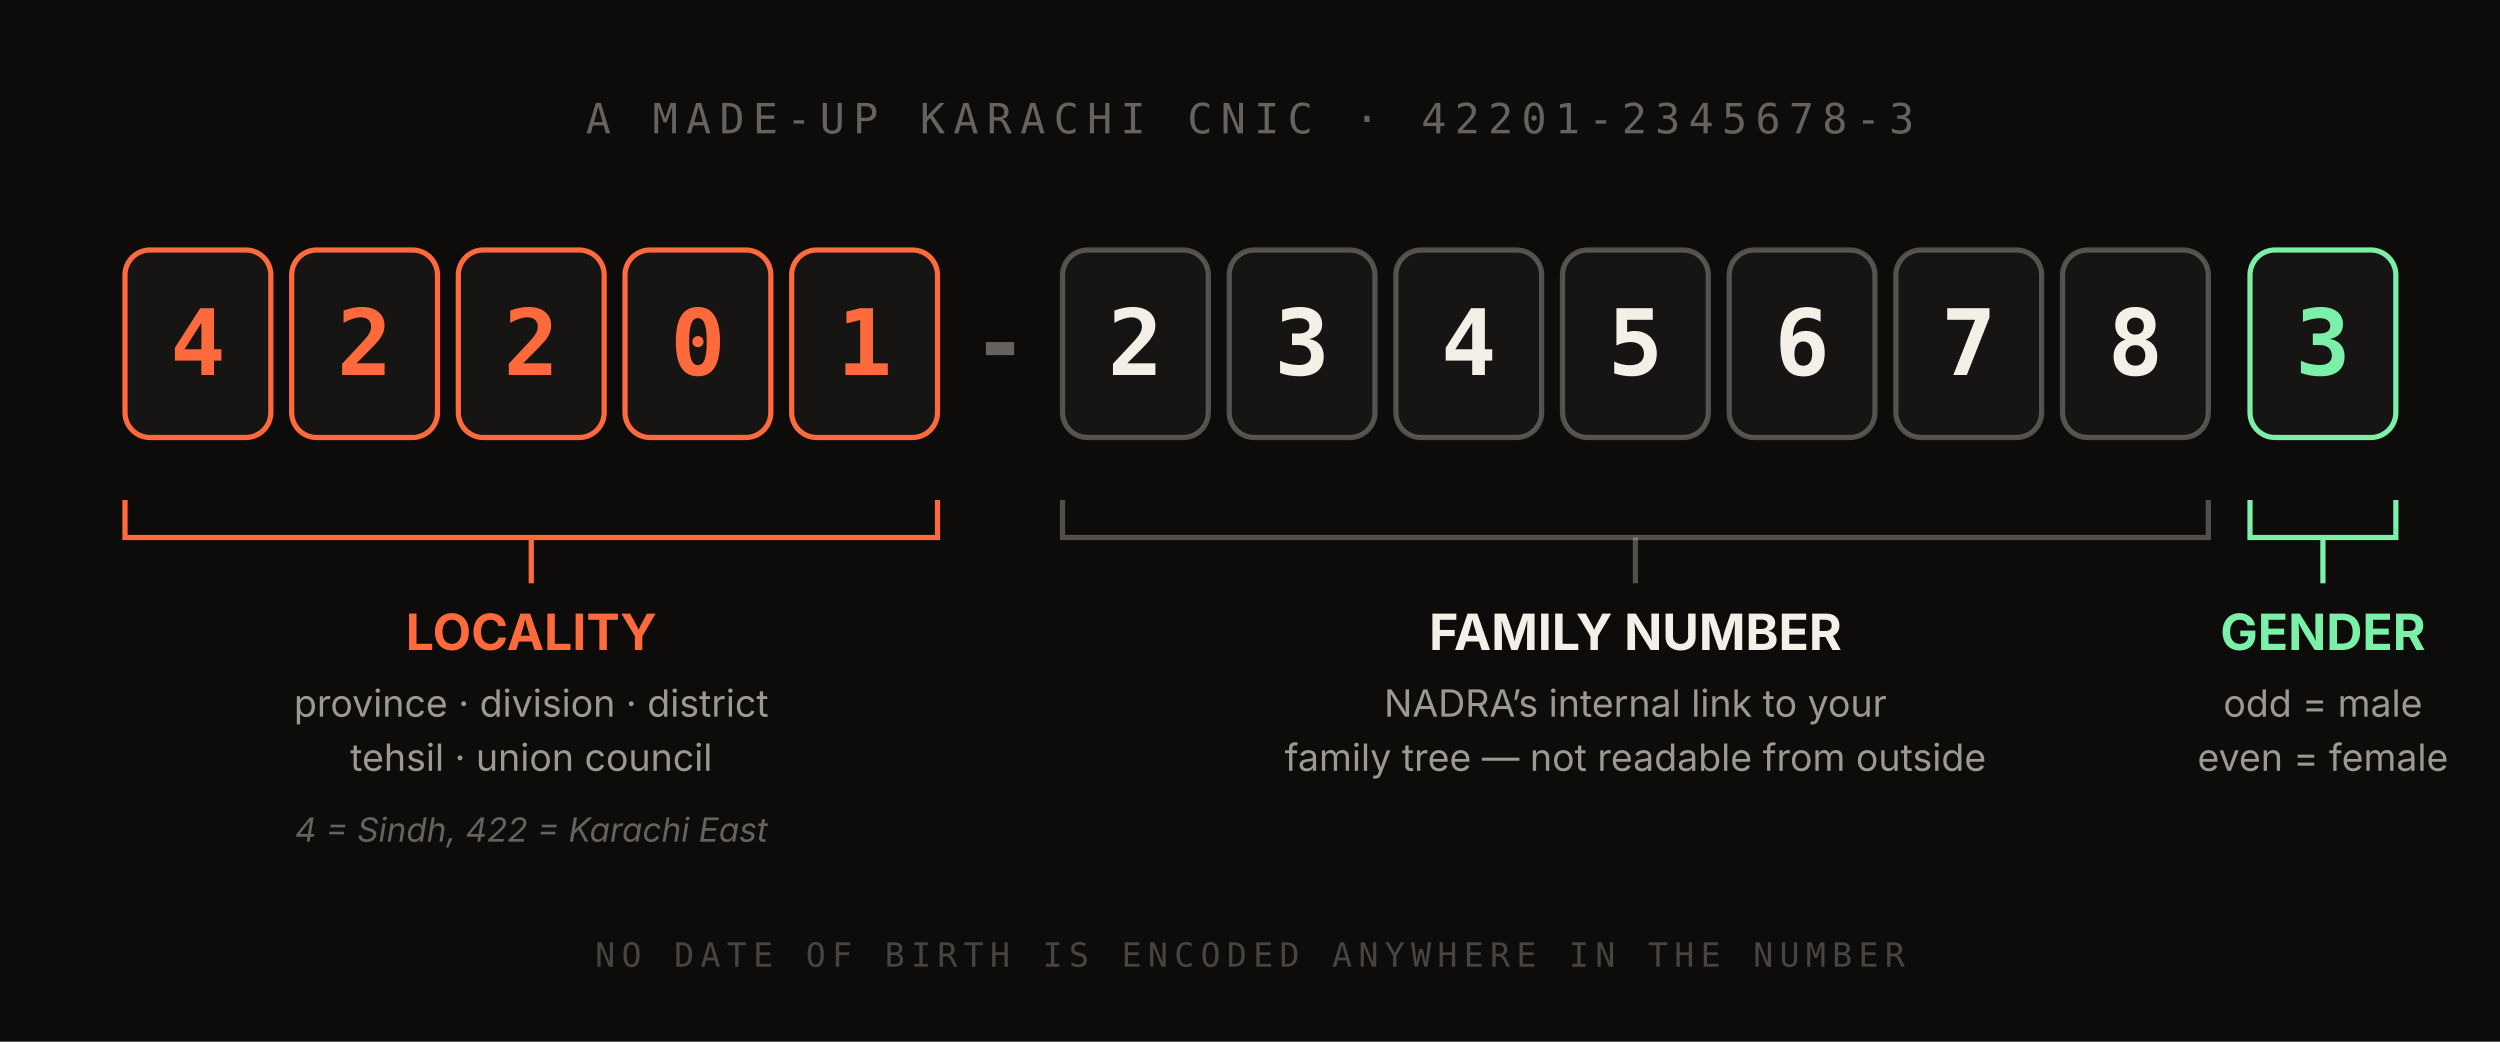
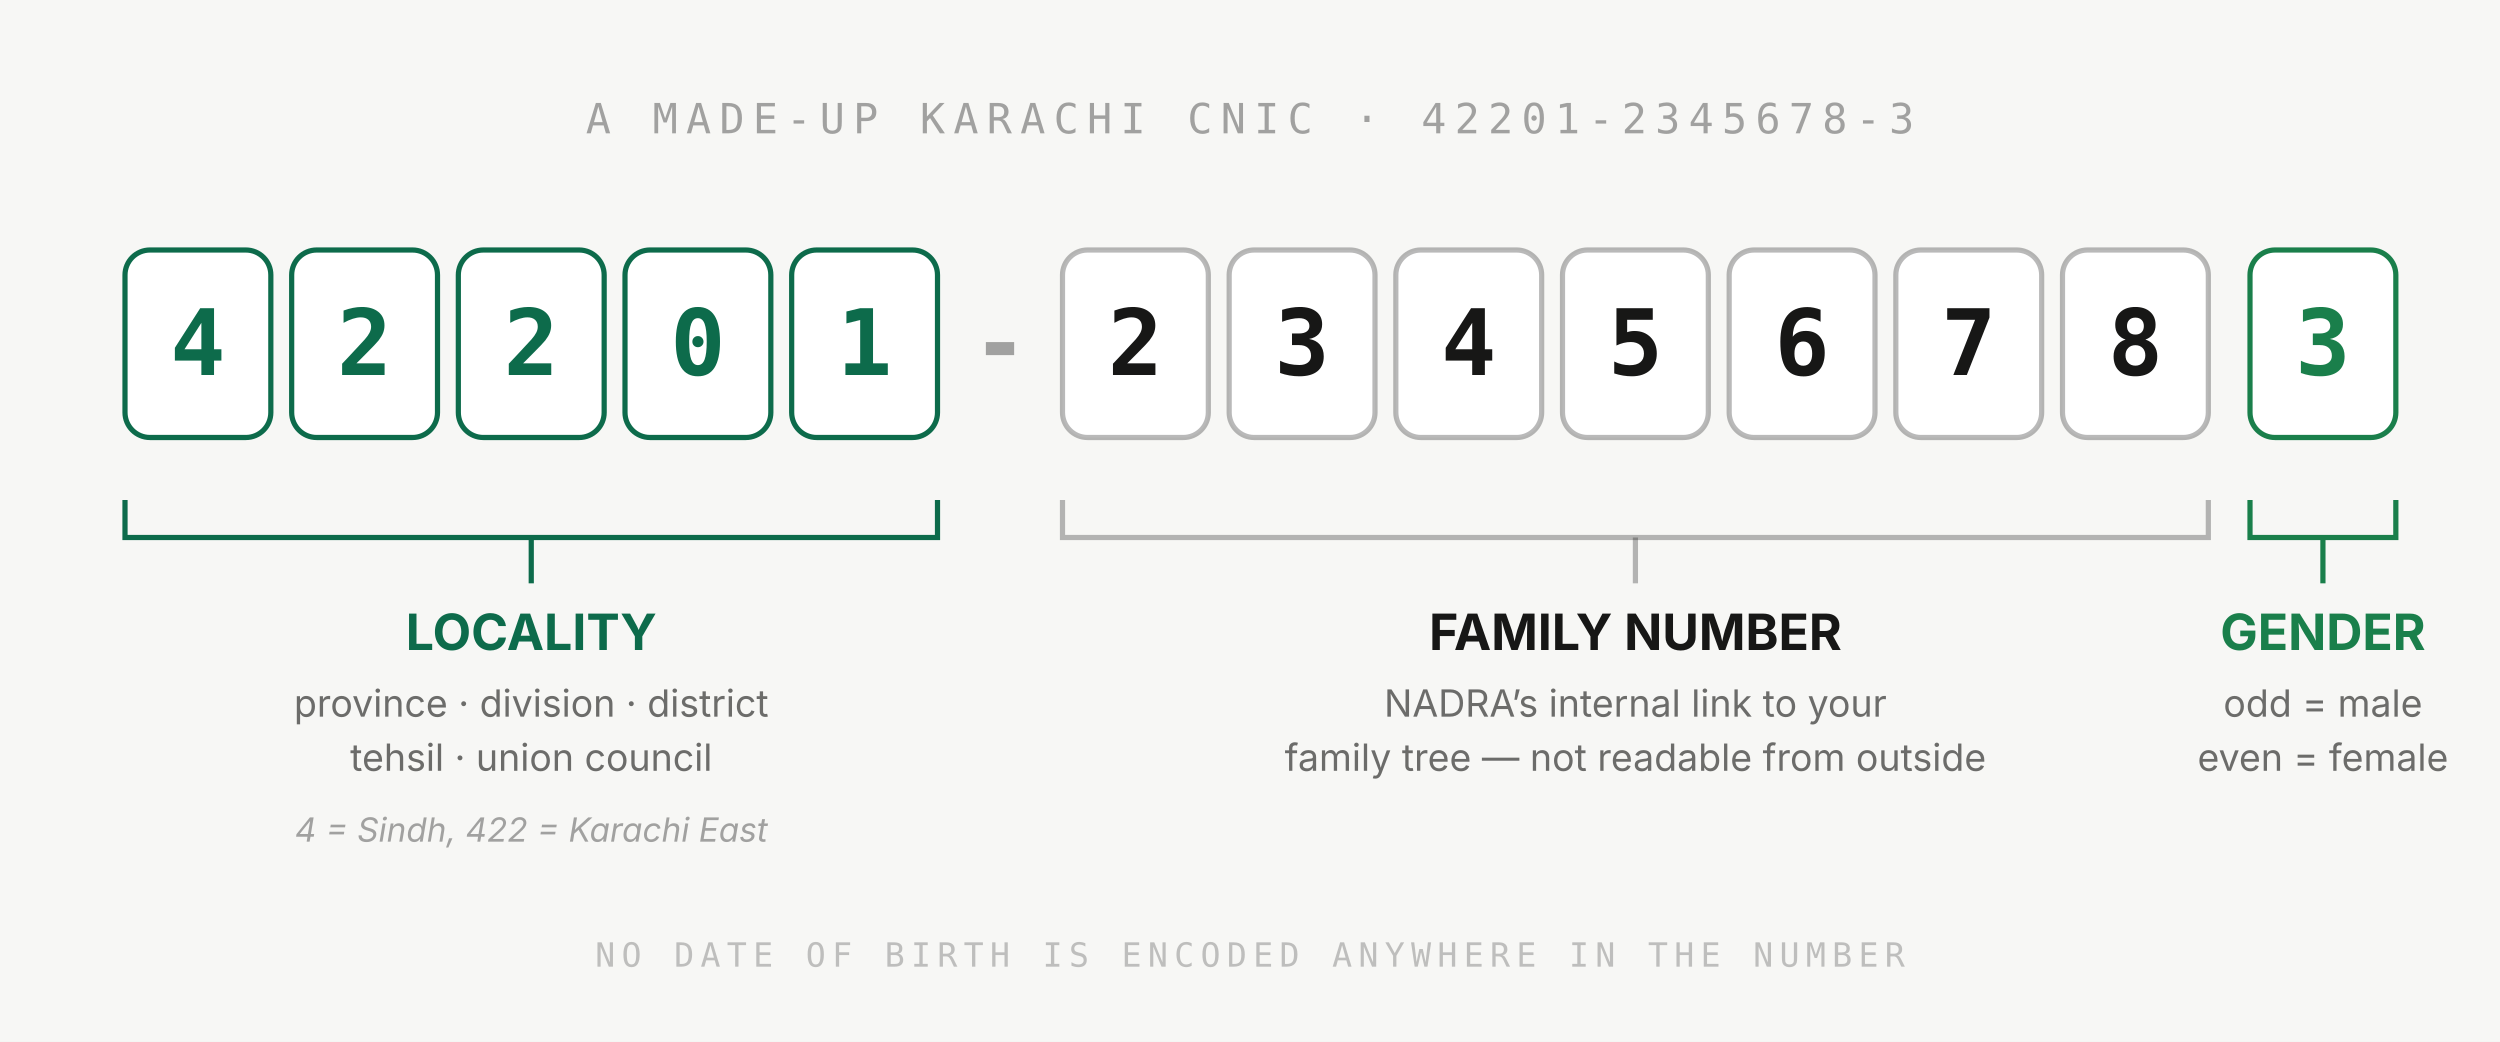
<svg xmlns="http://www.w3.org/2000/svg" width="1200" height="500" viewBox="0 0 1200 500" role="img" aria-label="Breakdown of the CNIC number 42201-2345678-3: first five digits are locality codes, the middle seven are the family number, the last digit encodes gender">
-   <rect width="1200" height="500" fill="#0d0c0b" />
-   <text x="600" y="64" font-family="ui-monospace,Menlo,monospace" font-size="20" letter-spacing="4" fill="rgba(244,239,231,0.38)" text-anchor="middle">A MADE-UP KARACHI CNIC · 42201-2345678-3</text>
+   <rect width="1200" height="500" fill="#f7f7f5" />
+   <text x="600" y="64" font-family="ui-monospace,Menlo,monospace" font-size="20" letter-spacing="4" fill="rgba(23,23,22,0.38)" text-anchor="middle">A MADE-UP KARACHI CNIC · 42201-2345678-3</text>
  <g font-family="ui-monospace,Menlo,monospace" font-size="44" font-weight="600" text-anchor="middle">
-     <g fill="#ff6a3d">
-       <rect x="60" y="120" width="70" height="90" rx="12" fill="#161514" stroke="#ff6a3d" stroke-width="2.5" />
-       <rect x="140" y="120" width="70" height="90" rx="12" fill="#161514" stroke="#ff6a3d" stroke-width="2.5" />
-       <rect x="220" y="120" width="70" height="90" rx="12" fill="#161514" stroke="#ff6a3d" stroke-width="2.5" />
-       <rect x="300" y="120" width="70" height="90" rx="12" fill="#161514" stroke="#ff6a3d" stroke-width="2.5" />
-       <rect x="380" y="120" width="70" height="90" rx="12" fill="#161514" stroke="#ff6a3d" stroke-width="2.5" />
+     <g fill="#0d6b4b">
+       <rect x="60" y="120" width="70" height="90" rx="12" fill="#ffffff" stroke="#0d6b4b" stroke-width="2.5" />
+       <rect x="140" y="120" width="70" height="90" rx="12" fill="#ffffff" stroke="#0d6b4b" stroke-width="2.5" />
+       <rect x="220" y="120" width="70" height="90" rx="12" fill="#ffffff" stroke="#0d6b4b" stroke-width="2.5" />
+       <rect x="300" y="120" width="70" height="90" rx="12" fill="#ffffff" stroke="#0d6b4b" stroke-width="2.5" />
+       <rect x="380" y="120" width="70" height="90" rx="12" fill="#ffffff" stroke="#0d6b4b" stroke-width="2.5" />
      <text x="95" y="180">4</text>
      <text x="175" y="180">2</text>
      <text x="255" y="180">2</text>
      <text x="335" y="180">0</text>
      <text x="415" y="180">1</text>
    </g>
-     <text x="480" y="180" fill="rgba(244,239,231,0.38)">-</text>
-     <g fill="#f4efe7">
-       <rect x="510" y="120" width="70" height="90" rx="12" fill="#161514" stroke="rgba(244,239,231,0.3)" stroke-width="2.5" />
-       <rect x="590" y="120" width="70" height="90" rx="12" fill="#161514" stroke="rgba(244,239,231,0.3)" stroke-width="2.5" />
-       <rect x="670" y="120" width="70" height="90" rx="12" fill="#161514" stroke="rgba(244,239,231,0.3)" stroke-width="2.5" />
-       <rect x="750" y="120" width="70" height="90" rx="12" fill="#161514" stroke="rgba(244,239,231,0.3)" stroke-width="2.5" />
-       <rect x="830" y="120" width="70" height="90" rx="12" fill="#161514" stroke="rgba(244,239,231,0.3)" stroke-width="2.5" />
-       <rect x="910" y="120" width="70" height="90" rx="12" fill="#161514" stroke="rgba(244,239,231,0.3)" stroke-width="2.5" />
-       <rect x="990" y="120" width="70" height="90" rx="12" fill="#161514" stroke="rgba(244,239,231,0.3)" stroke-width="2.5" />
+     <text x="480" y="180" fill="rgba(23,23,22,0.38)">-</text>
+     <g fill="#171716">
+       <rect x="510" y="120" width="70" height="90" rx="12" fill="#ffffff" stroke="rgba(23,23,22,0.3)" stroke-width="2.5" />
+       <rect x="590" y="120" width="70" height="90" rx="12" fill="#ffffff" stroke="rgba(23,23,22,0.3)" stroke-width="2.5" />
+       <rect x="670" y="120" width="70" height="90" rx="12" fill="#ffffff" stroke="rgba(23,23,22,0.3)" stroke-width="2.5" />
+       <rect x="750" y="120" width="70" height="90" rx="12" fill="#ffffff" stroke="rgba(23,23,22,0.3)" stroke-width="2.5" />
+       <rect x="830" y="120" width="70" height="90" rx="12" fill="#ffffff" stroke="rgba(23,23,22,0.3)" stroke-width="2.5" />
+       <rect x="910" y="120" width="70" height="90" rx="12" fill="#ffffff" stroke="rgba(23,23,22,0.3)" stroke-width="2.5" />
+       <rect x="990" y="120" width="70" height="90" rx="12" fill="#ffffff" stroke="rgba(23,23,22,0.3)" stroke-width="2.5" />
      <text x="545" y="180">2</text>
      <text x="625" y="180">3</text>
      <text x="705" y="180">4</text>
      <text x="785" y="180">5</text>
      <text x="865" y="180">6</text>
      <text x="945" y="180">7</text>
      <text x="1025" y="180">8</text>
    </g>
-     <rect x="1080" y="120" width="70" height="90" rx="12" fill="#161514" stroke="#7af0a8" stroke-width="2.5" />
-     <text x="1115" y="180" fill="#7af0a8">3</text>
+     <rect x="1080" y="120" width="70" height="90" rx="12" fill="#ffffff" stroke="#1a7f4b" stroke-width="2.5" />
+     <text x="1115" y="180" fill="#1a7f4b">3</text>
  </g>
  <g fill="none" stroke-width="2.5">
-     <path d="M 60 240 L 60 258 L 450 258 L 450 240" stroke="#ff6a3d" />
-     <line x1="255" y1="258" x2="255" y2="280" stroke="#ff6a3d" />
-     <path d="M 510 240 L 510 258 L 1060 258 L 1060 240" stroke="rgba(244,239,231,0.3)" />
-     <line x1="785" y1="258" x2="785" y2="280" stroke="rgba(244,239,231,0.3)" />
-     <path d="M 1080 240 L 1080 258 L 1150 258 L 1150 240" stroke="#7af0a8" />
-     <line x1="1115" y1="258" x2="1115" y2="280" stroke="#7af0a8" />
+     <path d="M 60 240 L 60 258 L 450 258 L 450 240" stroke="#0d6b4b" />
+     <line x1="255" y1="258" x2="255" y2="280" stroke="#0d6b4b" />
+     <path d="M 510 240 L 510 258 L 1060 258 L 1060 240" stroke="rgba(23,23,22,0.3)" />
+     <line x1="785" y1="258" x2="785" y2="280" stroke="rgba(23,23,22,0.3)" />
+     <path d="M 1080 240 L 1080 258 L 1150 258 L 1150 240" stroke="#1a7f4b" />
+     <line x1="1115" y1="258" x2="1115" y2="280" stroke="#1a7f4b" />
  </g>
  <g font-family="system-ui,-apple-system,'Segoe UI',sans-serif" text-anchor="middle">
-     <text x="255" y="312" font-size="24" font-weight="700" fill="#ff6a3d">LOCALITY</text>
-     <text x="255" y="344" font-size="18" fill="rgba(244,239,231,0.62)">province · division · district</text>
-     <text x="255" y="370" font-size="18" fill="rgba(244,239,231,0.62)">tehsil · union council</text>
-     <text x="255" y="404" font-size="16" font-style="italic" fill="rgba(244,239,231,0.38)">4 = Sindh, 422 = Karachi East</text>
-     <text x="785" y="312" font-size="24" font-weight="700" fill="#f4efe7">FAMILY NUMBER</text>
-     <text x="785" y="344" font-size="18" fill="rgba(244,239,231,0.62)">NADRA’s internal link to your</text>
-     <text x="785" y="370" font-size="18" fill="rgba(244,239,231,0.62)">family tree — not readable from outside</text>
-     <text x="1115" y="312" font-size="24" font-weight="700" fill="#7af0a8">GENDER</text>
-     <text x="1115" y="344" font-size="18" fill="rgba(244,239,231,0.62)">odd = male</text>
-     <text x="1115" y="370" font-size="18" fill="rgba(244,239,231,0.62)">even = female</text>
+     <text x="255" y="312" font-size="24" font-weight="700" fill="#0d6b4b">LOCALITY</text>
+     <text x="255" y="344" font-size="18" fill="rgba(23,23,22,0.62)">province · division · district</text>
+     <text x="255" y="370" font-size="18" fill="rgba(23,23,22,0.62)">tehsil · union council</text>
+     <text x="255" y="404" font-size="16" font-style="italic" fill="rgba(23,23,22,0.38)">4 = Sindh, 422 = Karachi East</text>
+     <text x="785" y="312" font-size="24" font-weight="700" fill="#171716">FAMILY NUMBER</text>
+     <text x="785" y="344" font-size="18" fill="rgba(23,23,22,0.62)">NADRA’s internal link to your</text>
+     <text x="785" y="370" font-size="18" fill="rgba(23,23,22,0.62)">family tree — not readable from outside</text>
+     <text x="1115" y="312" font-size="24" font-weight="700" fill="#1a7f4b">GENDER</text>
+     <text x="1115" y="344" font-size="18" fill="rgba(23,23,22,0.62)">odd = male</text>
+     <text x="1115" y="370" font-size="18" fill="rgba(23,23,22,0.62)">even = female</text>
  </g>
-   <text x="600" y="464" font-family="ui-monospace,Menlo,monospace" font-size="16" letter-spacing="3" fill="rgba(244,239,231,0.25)" text-anchor="middle">NO DATE OF BIRTH IS ENCODED ANYWHERE IN THE NUMBER</text>
+   <text x="600" y="464" font-family="ui-monospace,Menlo,monospace" font-size="16" letter-spacing="3" fill="rgba(23,23,22,0.25)" text-anchor="middle">NO DATE OF BIRTH IS ENCODED ANYWHERE IN THE NUMBER</text>
</svg>
